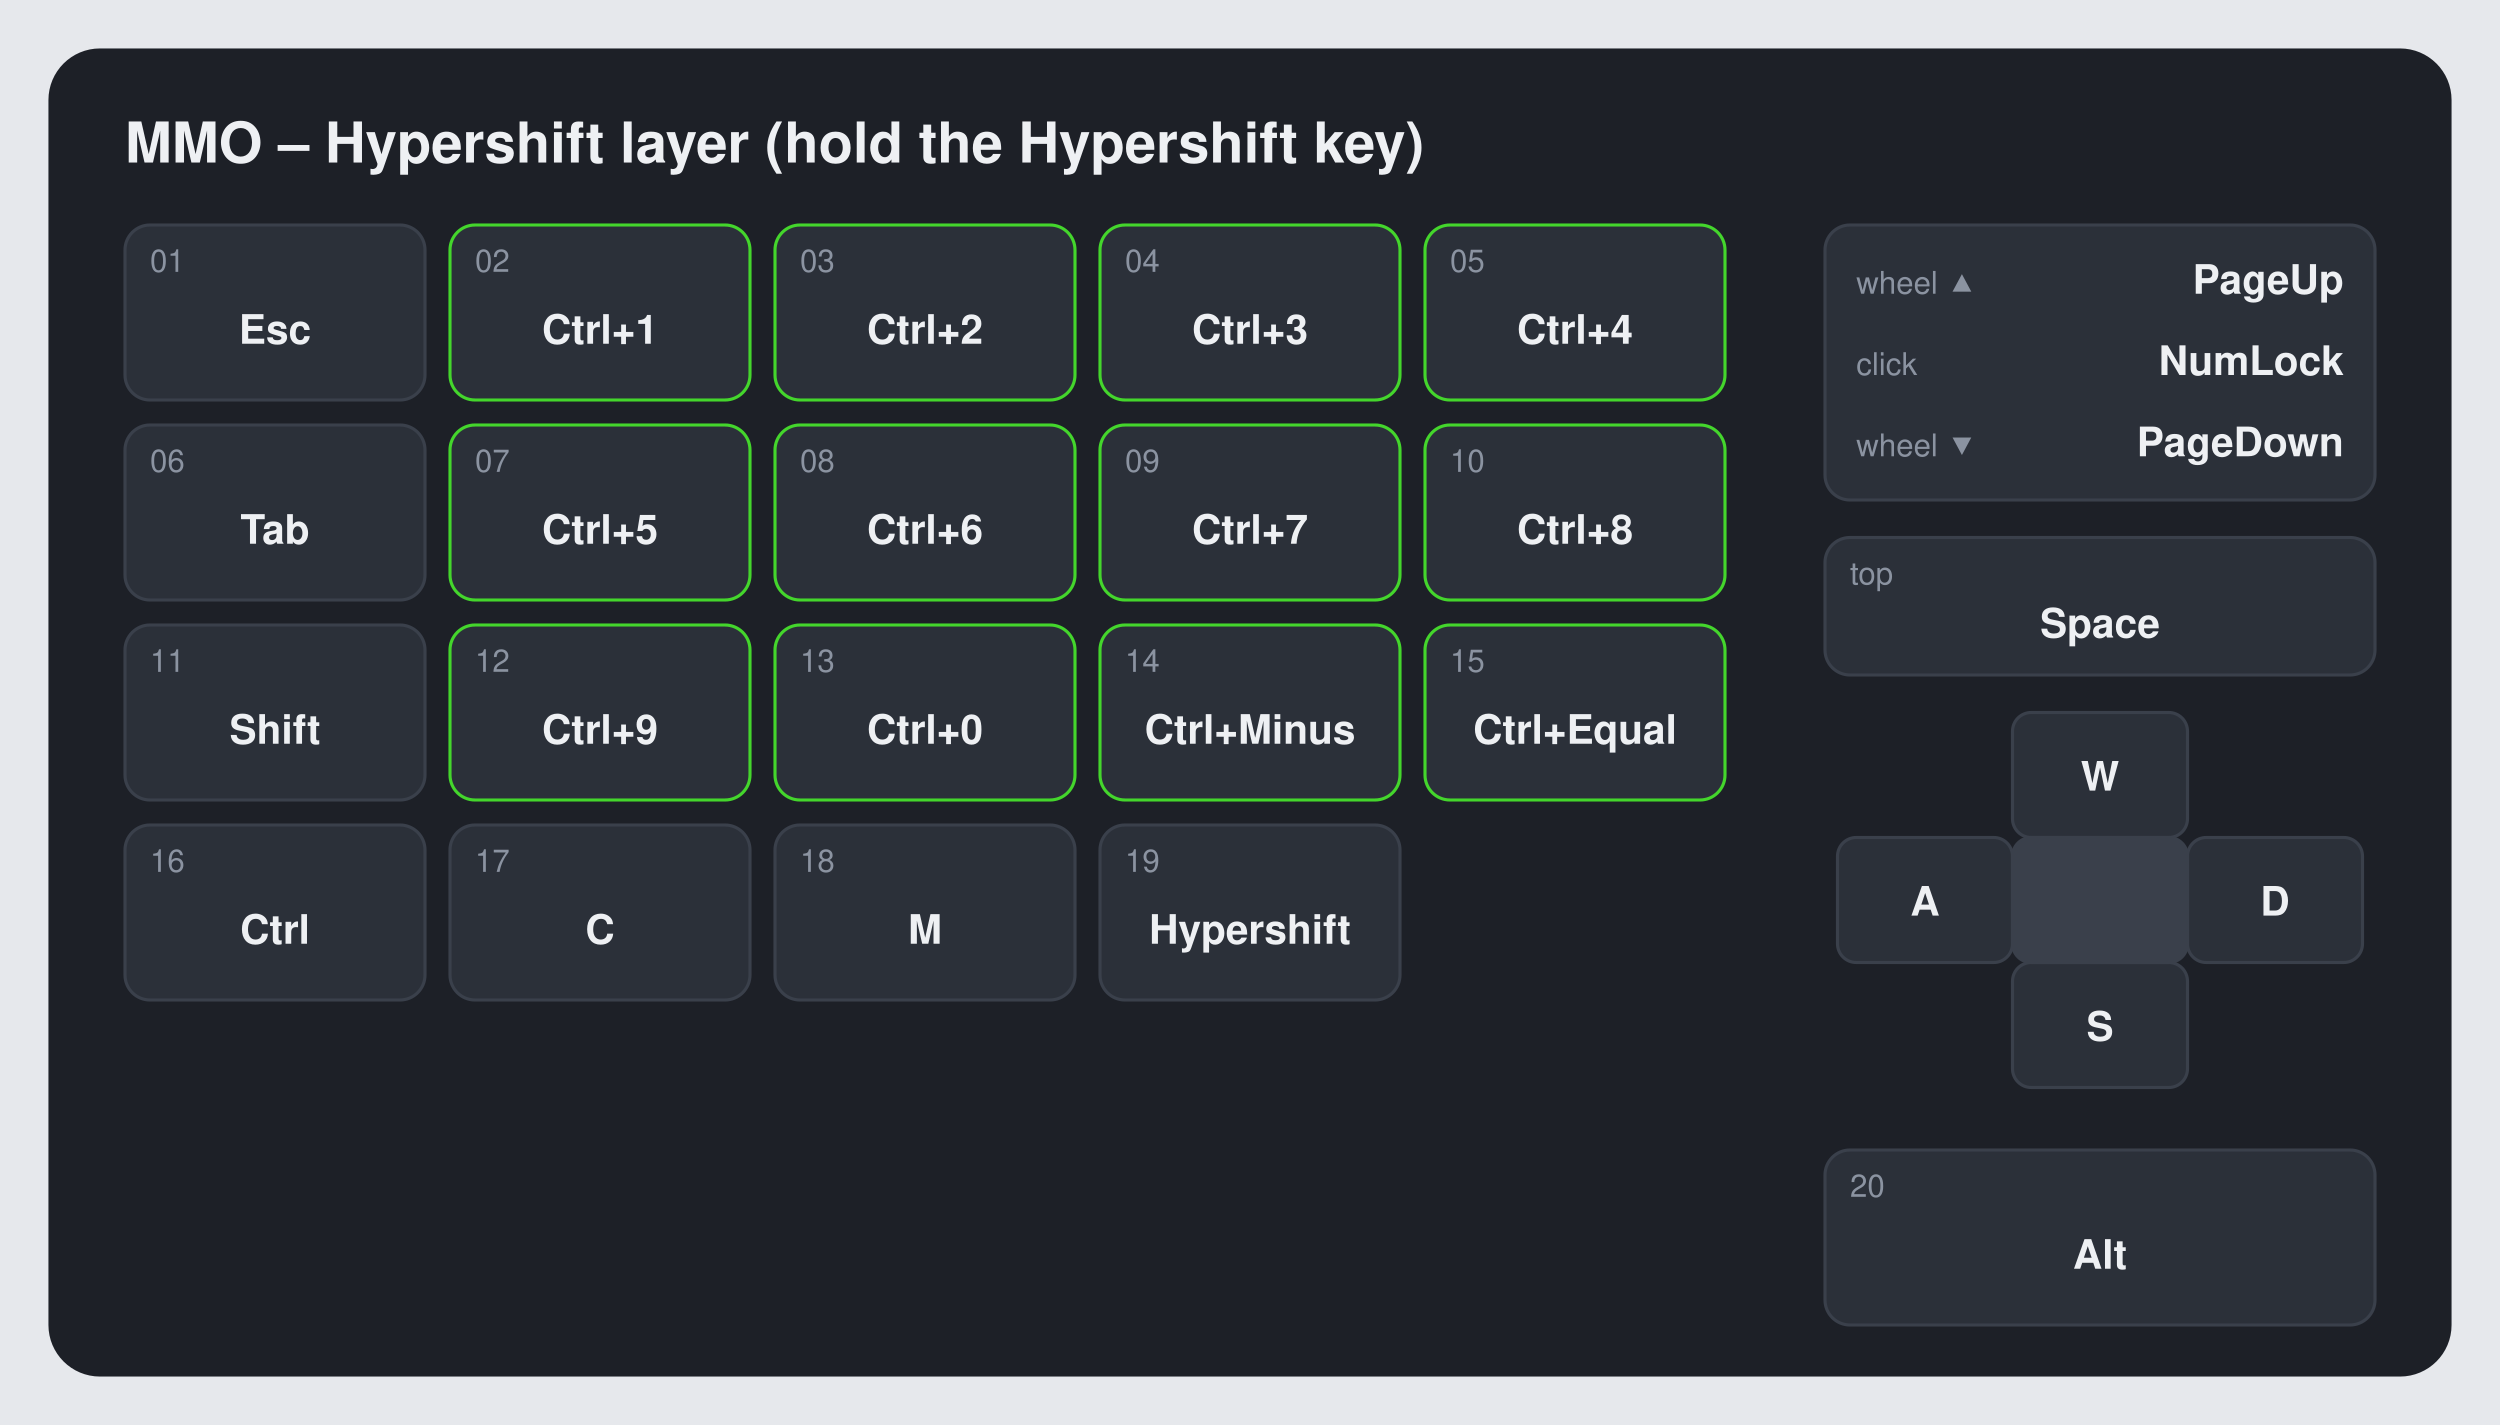
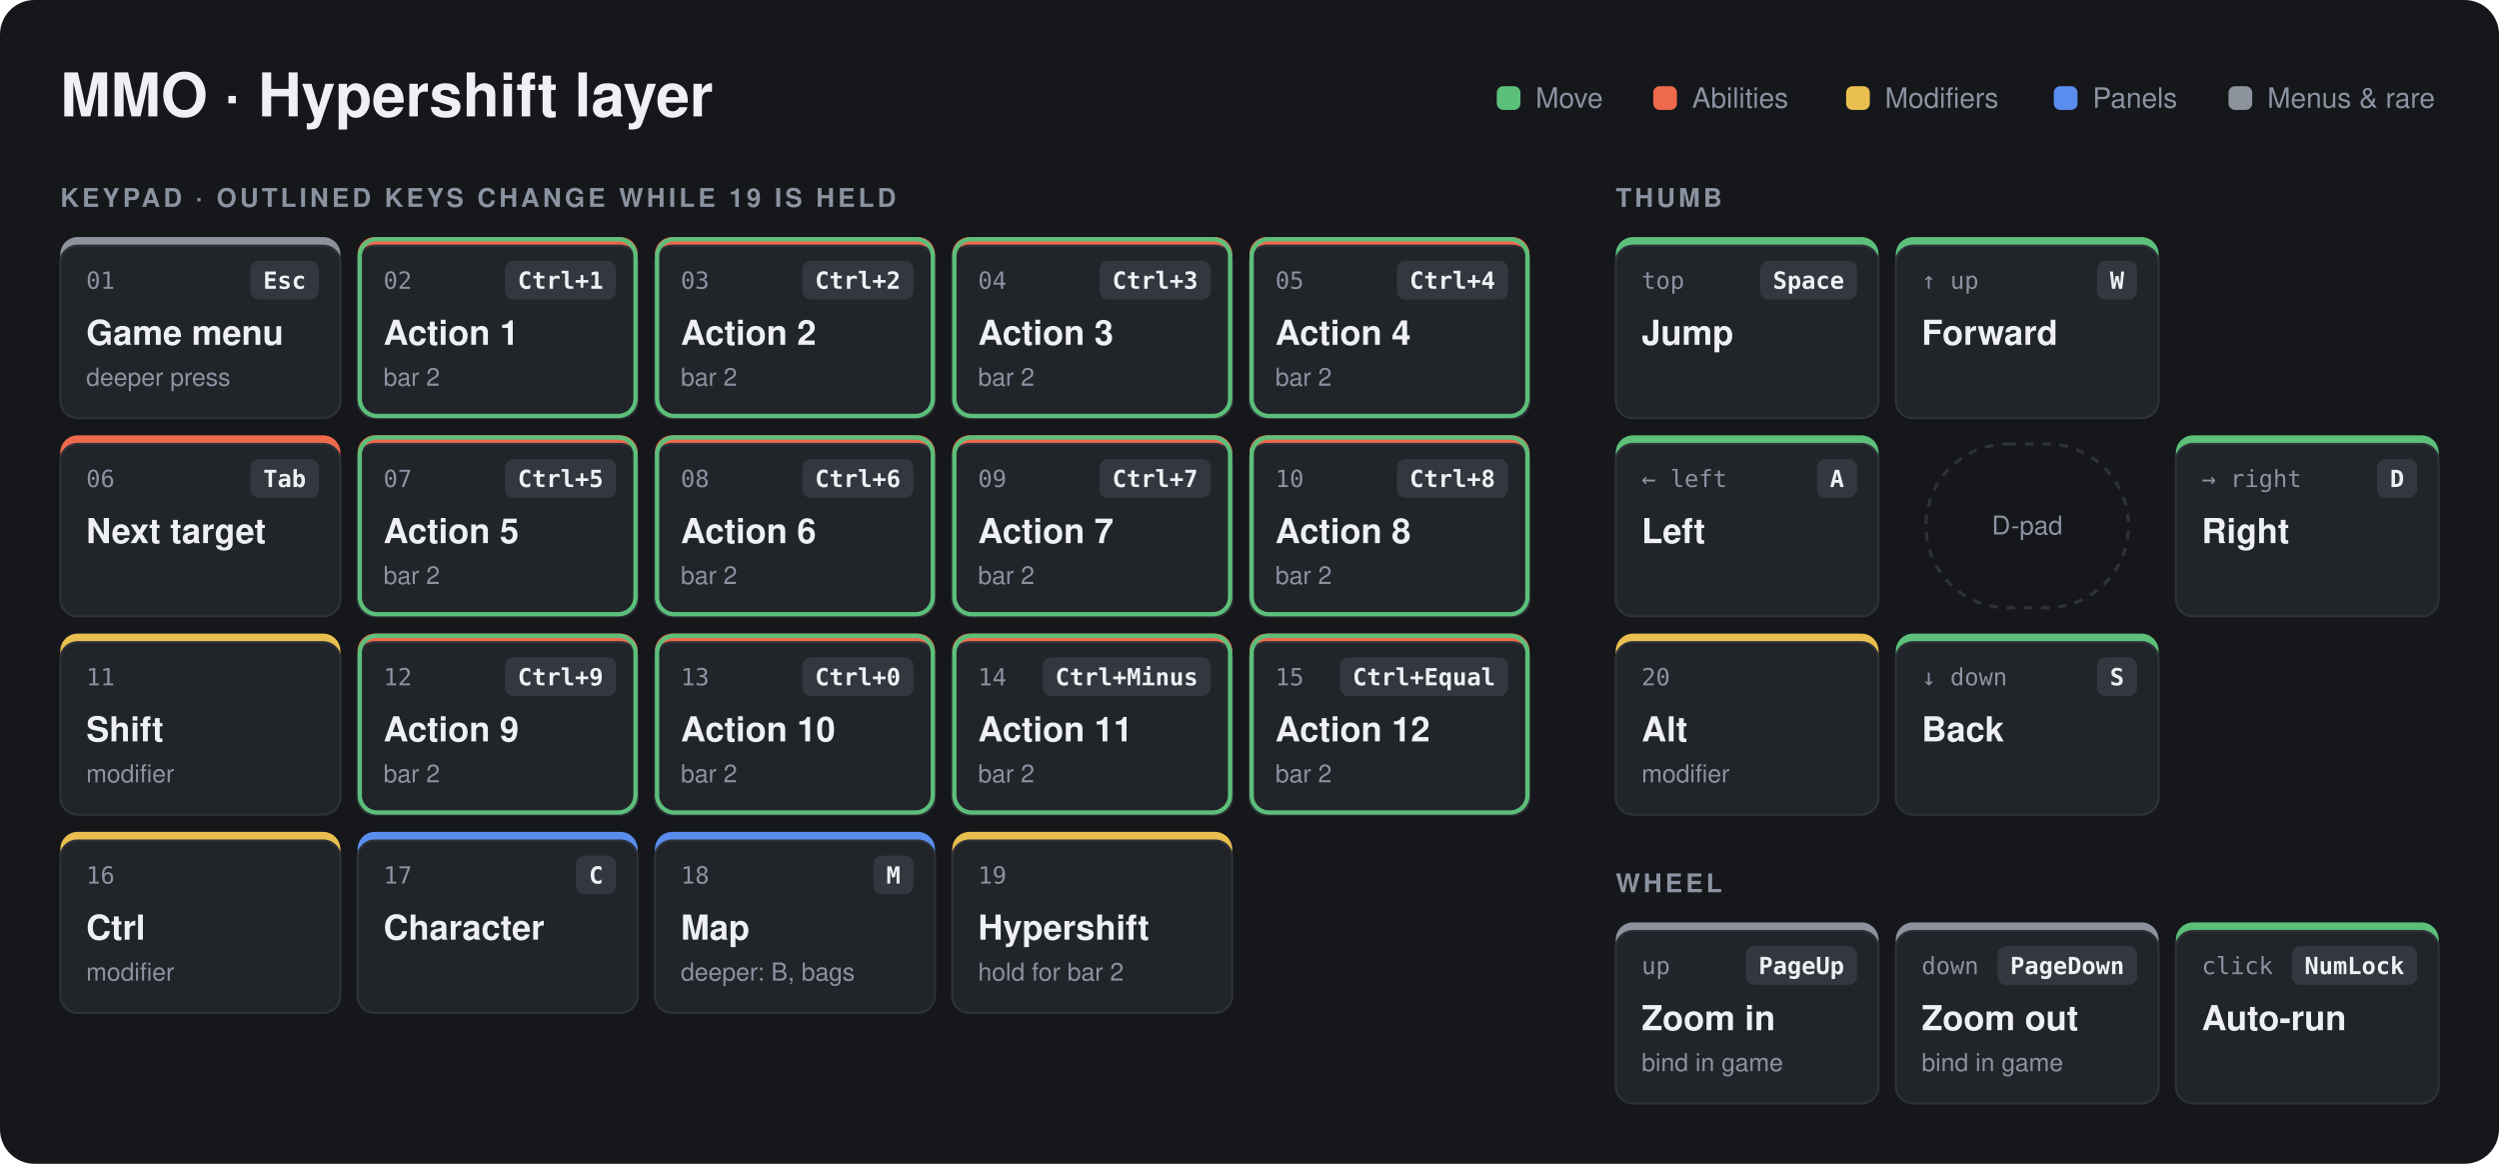
- <svg xmlns="http://www.w3.org/2000/svg" width="800" height="456" viewBox="0 0 800 456" font-family="Helvetica, Arial, sans-serif">
-   <rect x="0" y="0" width="800" height="456" rx="0" fill="#e6e8ec" stroke="#e6e8ec" />
-   <rect x="16" y="16" width="768" height="424" rx="16" fill="#1d2027" stroke="#1d2027" />
-   <text x="40" y="52" font-size="18" fill="#eef0f3" text-anchor="start" font-weight="bold">MMO – Hypershift layer (hold the Hypershift key)</text>
-   <rect x="40" y="72" width="96" height="56" rx="8" fill="#2b3039" stroke="#3a404b" />
-   <text x="48" y="87" font-size="10" fill="#8b93a1" text-anchor="start" font-weight="normal">01</text>
-   <text x="88" y="110" font-size="13" fill="#eef0f3" text-anchor="middle" font-weight="bold">Esc</text>
-   <rect x="144" y="72" width="96" height="56" rx="8" fill="#2b3039" stroke="#44d62c" />
-   <text x="152" y="87" font-size="10" fill="#8b93a1" text-anchor="start" font-weight="normal">02</text>
-   <text x="192" y="110" font-size="13" fill="#eef0f3" text-anchor="middle" font-weight="bold">Ctrl+1</text>
-   <rect x="248" y="72" width="96" height="56" rx="8" fill="#2b3039" stroke="#44d62c" />
-   <text x="256" y="87" font-size="10" fill="#8b93a1" text-anchor="start" font-weight="normal">03</text>
-   <text x="296" y="110" font-size="13" fill="#eef0f3" text-anchor="middle" font-weight="bold">Ctrl+2</text>
-   <rect x="352" y="72" width="96" height="56" rx="8" fill="#2b3039" stroke="#44d62c" />
-   <text x="360" y="87" font-size="10" fill="#8b93a1" text-anchor="start" font-weight="normal">04</text>
-   <text x="400" y="110" font-size="13" fill="#eef0f3" text-anchor="middle" font-weight="bold">Ctrl+3</text>
-   <rect x="456" y="72" width="96" height="56" rx="8" fill="#2b3039" stroke="#44d62c" />
-   <text x="464" y="87" font-size="10" fill="#8b93a1" text-anchor="start" font-weight="normal">05</text>
-   <text x="504" y="110" font-size="13" fill="#eef0f3" text-anchor="middle" font-weight="bold">Ctrl+4</text>
-   <rect x="40" y="136" width="96" height="56" rx="8" fill="#2b3039" stroke="#3a404b" />
-   <text x="48" y="151" font-size="10" fill="#8b93a1" text-anchor="start" font-weight="normal">06</text>
-   <text x="88" y="174" font-size="13" fill="#eef0f3" text-anchor="middle" font-weight="bold">Tab</text>
-   <rect x="144" y="136" width="96" height="56" rx="8" fill="#2b3039" stroke="#44d62c" />
-   <text x="152" y="151" font-size="10" fill="#8b93a1" text-anchor="start" font-weight="normal">07</text>
-   <text x="192" y="174" font-size="13" fill="#eef0f3" text-anchor="middle" font-weight="bold">Ctrl+5</text>
-   <rect x="248" y="136" width="96" height="56" rx="8" fill="#2b3039" stroke="#44d62c" />
-   <text x="256" y="151" font-size="10" fill="#8b93a1" text-anchor="start" font-weight="normal">08</text>
-   <text x="296" y="174" font-size="13" fill="#eef0f3" text-anchor="middle" font-weight="bold">Ctrl+6</text>
-   <rect x="352" y="136" width="96" height="56" rx="8" fill="#2b3039" stroke="#44d62c" />
-   <text x="360" y="151" font-size="10" fill="#8b93a1" text-anchor="start" font-weight="normal">09</text>
-   <text x="400" y="174" font-size="13" fill="#eef0f3" text-anchor="middle" font-weight="bold">Ctrl+7</text>
-   <rect x="456" y="136" width="96" height="56" rx="8" fill="#2b3039" stroke="#44d62c" />
-   <text x="464" y="151" font-size="10" fill="#8b93a1" text-anchor="start" font-weight="normal">10</text>
-   <text x="504" y="174" font-size="13" fill="#eef0f3" text-anchor="middle" font-weight="bold">Ctrl+8</text>
-   <rect x="40" y="200" width="96" height="56" rx="8" fill="#2b3039" stroke="#3a404b" />
-   <text x="48" y="215" font-size="10" fill="#8b93a1" text-anchor="start" font-weight="normal">11</text>
-   <text x="88" y="238" font-size="13" fill="#eef0f3" text-anchor="middle" font-weight="bold">Shift</text>
-   <rect x="144" y="200" width="96" height="56" rx="8" fill="#2b3039" stroke="#44d62c" />
-   <text x="152" y="215" font-size="10" fill="#8b93a1" text-anchor="start" font-weight="normal">12</text>
-   <text x="192" y="238" font-size="13" fill="#eef0f3" text-anchor="middle" font-weight="bold">Ctrl+9</text>
-   <rect x="248" y="200" width="96" height="56" rx="8" fill="#2b3039" stroke="#44d62c" />
-   <text x="256" y="215" font-size="10" fill="#8b93a1" text-anchor="start" font-weight="normal">13</text>
-   <text x="296" y="238" font-size="13" fill="#eef0f3" text-anchor="middle" font-weight="bold">Ctrl+0</text>
-   <rect x="352" y="200" width="96" height="56" rx="8" fill="#2b3039" stroke="#44d62c" />
-   <text x="360" y="215" font-size="10" fill="#8b93a1" text-anchor="start" font-weight="normal">14</text>
-   <text x="400" y="238" font-size="13" fill="#eef0f3" text-anchor="middle" font-weight="bold">Ctrl+Minus</text>
-   <rect x="456" y="200" width="96" height="56" rx="8" fill="#2b3039" stroke="#44d62c" />
-   <text x="464" y="215" font-size="10" fill="#8b93a1" text-anchor="start" font-weight="normal">15</text>
-   <text x="504" y="238" font-size="13" fill="#eef0f3" text-anchor="middle" font-weight="bold">Ctrl+Equal</text>
-   <rect x="40" y="264" width="96" height="56" rx="8" fill="#2b3039" stroke="#3a404b" />
-   <text x="48" y="279" font-size="10" fill="#8b93a1" text-anchor="start" font-weight="normal">16</text>
-   <text x="88" y="302" font-size="13" fill="#eef0f3" text-anchor="middle" font-weight="bold">Ctrl</text>
-   <rect x="144" y="264" width="96" height="56" rx="8" fill="#2b3039" stroke="#3a404b" />
-   <text x="152" y="279" font-size="10" fill="#8b93a1" text-anchor="start" font-weight="normal">17</text>
-   <text x="192" y="302" font-size="13" fill="#eef0f3" text-anchor="middle" font-weight="bold">C</text>
-   <rect x="248" y="264" width="96" height="56" rx="8" fill="#2b3039" stroke="#3a404b" />
-   <text x="256" y="279" font-size="10" fill="#8b93a1" text-anchor="start" font-weight="normal">18</text>
-   <text x="296" y="302" font-size="13" fill="#eef0f3" text-anchor="middle" font-weight="bold">M</text>
-   <rect x="352" y="264" width="96" height="56" rx="8" fill="#2b3039" stroke="#3a404b" />
-   <text x="360" y="279" font-size="10" fill="#8b93a1" text-anchor="start" font-weight="normal">19</text>
-   <text x="400" y="302" font-size="13" fill="#eef0f3" text-anchor="middle" font-weight="bold">Hypershift</text>
-   <rect x="584" y="72" width="176" height="88" rx="8" fill="#2b3039" stroke="#3a404b" />
-   <text x="594" y="94" font-size="10" fill="#8b93a1" text-anchor="start" font-weight="normal">wheel ▲</text>
-   <text x="750" y="94" font-size="13" fill="#eef0f3" text-anchor="end" font-weight="bold">PageUp</text>
-   <text x="594" y="120" font-size="10" fill="#8b93a1" text-anchor="start" font-weight="normal">click</text>
-   <text x="750" y="120" font-size="13" fill="#eef0f3" text-anchor="end" font-weight="bold">NumLock</text>
-   <text x="594" y="146" font-size="10" fill="#8b93a1" text-anchor="start" font-weight="normal">wheel ▼</text>
-   <text x="750" y="146" font-size="13" fill="#eef0f3" text-anchor="end" font-weight="bold">PageDown</text>
-   <rect x="584" y="172" width="176" height="44" rx="8" fill="#2b3039" stroke="#3a404b" />
-   <text x="592" y="187" font-size="10" fill="#8b93a1" text-anchor="start" font-weight="normal">top</text>
-   <text x="672" y="204" font-size="13" fill="#eef0f3" text-anchor="middle" font-weight="bold">Space</text>
-   <rect x="644" y="228" width="56" height="40" rx="6" fill="#2b3039" stroke="#3a404b" />
-   <text x="672" y="253" font-size="13" fill="#eef0f3" text-anchor="middle" font-weight="bold">W</text>
-   <rect x="588" y="268" width="56" height="40" rx="6" fill="#2b3039" stroke="#3a404b" />
-   <text x="616" y="293" font-size="13" fill="#eef0f3" text-anchor="middle" font-weight="bold">A</text>
-   <rect x="700" y="268" width="56" height="40" rx="6" fill="#2b3039" stroke="#3a404b" />
-   <text x="728" y="293" font-size="13" fill="#eef0f3" text-anchor="middle" font-weight="bold">D</text>
-   <rect x="644" y="308" width="56" height="40" rx="6" fill="#2b3039" stroke="#3a404b" />
-   <text x="672" y="333" font-size="13" fill="#eef0f3" text-anchor="middle" font-weight="bold">S</text>
-   <rect x="644" y="268" width="56" height="40" rx="6" fill="#3a404b" stroke="#3a404b" />
-   <rect x="584" y="368" width="176" height="56" rx="8" fill="#2b3039" stroke="#3a404b" />
-   <text x="592" y="383" font-size="10" fill="#8b93a1" text-anchor="start" font-weight="normal">20</text>
-   <text x="672" y="406" font-size="13" fill="#eef0f3" text-anchor="middle" font-weight="bold">Alt</text>
+ <svg xmlns="http://www.w3.org/2000/svg" width="1160" height="540" viewBox="0 0 1160 540" font-family="-apple-system, BlinkMacSystemFont, Segoe UI, Helvetica, Arial, sans-serif">
+   <rect x="0" y="0" width="1160" height="540" rx="16" fill="#15171b" stroke="none" stroke-width="1" />
+   <text x="28" y="54" font-size="28" fill="#eef0f3" text-anchor="start" font-weight="bold">MMO · Hypershift layer</text>
+   <text x="1052.44" y="50" font-size="13" fill="#8b93a1" text-anchor="start" font-weight="normal">Menus &amp; rare</text>
+   <rect x="1034.44" y="40" width="11" height="11" rx="3" fill="#8d939c" stroke="none" stroke-width="1" />
+   <text x="971.36" y="50" font-size="13" fill="#8b93a1" text-anchor="start" font-weight="normal">Panels</text>
+   <rect x="953.36" y="40" width="11" height="11" rx="3" fill="#5b8def" stroke="none" stroke-width="1" />
+   <text x="874.94" y="50" font-size="13" fill="#8b93a1" text-anchor="start" font-weight="normal">Modifiers</text>
+   <rect x="856.94" y="40" width="11" height="11" rx="3" fill="#e9bf4f" stroke="none" stroke-width="1" />
+   <text x="785.41" y="50" font-size="13" fill="#8b93a1" text-anchor="start" font-weight="normal">Abilities</text>
+   <rect x="767.41" y="40" width="11" height="11" rx="3" fill="#ef6a4c" stroke="none" stroke-width="1" />
+   <text x="712.78" y="50" font-size="13" fill="#8b93a1" text-anchor="start" font-weight="normal">Move</text>
+   <rect x="694.78" y="40" width="11" height="11" rx="3" fill="#5cbf7a" stroke="none" stroke-width="1" />
+   <text x="28" y="96" font-size="12" fill="#8b93a1" text-anchor="start" font-weight="bold" letter-spacing="1.5">KEYPAD · OUTLINED KEYS CHANGE WHILE 19 IS HELD</text>
+   <text x="750" y="96" font-size="12" fill="#8b93a1" text-anchor="start" font-weight="bold" letter-spacing="1.5">THUMB</text>
+   <text x="750" y="414" font-size="12" fill="#8b93a1" text-anchor="start" font-weight="bold" letter-spacing="1.5">WHEEL</text>
+   <rect x="28" y="110" width="130" height="84" rx="8" fill="#8d939c" stroke="none" stroke-width="1" />
+   <rect x="28" y="114" width="130" height="80" rx="8" fill="#212429" stroke="#2e3238" stroke-width="1" />
+   <text x="40" y="134" font-size="11" fill="#8b93a1" text-anchor="start" font-weight="normal" font-family="ui-monospace, SFMono-Regular, Menlo, Consolas, monospace">01</text>
+   <rect x="116.2" y="121" width="31.8" height="18" rx="4" fill="#33373f" stroke="none" stroke-width="1" />
+   <text x="132.1" y="134" font-size="11" fill="#eef0f3" text-anchor="middle" font-weight="bold" font-family="ui-monospace, SFMono-Regular, Menlo, Consolas, monospace">Esc</text>
+   <text x="40" y="160" font-size="16" fill="#eef0f3" text-anchor="start" font-weight="bold">Game menu</text>
+   <text x="40" y="179" font-size="11.5" fill="#8b93a1" text-anchor="start" font-weight="normal">deeper press</text>
+   <rect x="166" y="110" width="130" height="84" rx="8" fill="#ef6a4c" stroke="none" stroke-width="1" />
+   <rect x="166" y="114" width="130" height="80" rx="8" fill="#212429" stroke="#2e3238" stroke-width="1" />
+   <text x="178" y="134" font-size="11" fill="#8b93a1" text-anchor="start" font-weight="normal" font-family="ui-monospace, SFMono-Regular, Menlo, Consolas, monospace">02</text>
+   <rect x="167" y="111" width="128" height="82" rx="8" fill="none" stroke="#5cbf7a" stroke-width="2" />
+   <rect x="234.4" y="121" width="51.6" height="18" rx="4" fill="#33373f" stroke="none" stroke-width="1" />
+   <text x="260.2" y="134" font-size="11" fill="#eef0f3" text-anchor="middle" font-weight="bold" font-family="ui-monospace, SFMono-Regular, Menlo, Consolas, monospace">Ctrl+1</text>
+   <text x="178" y="160" font-size="16" fill="#eef0f3" text-anchor="start" font-weight="bold">Action 1</text>
+   <text x="178" y="179" font-size="11.5" fill="#8b93a1" text-anchor="start" font-weight="normal">bar 2</text>
+   <rect x="304" y="110" width="130" height="84" rx="8" fill="#ef6a4c" stroke="none" stroke-width="1" />
+   <rect x="304" y="114" width="130" height="80" rx="8" fill="#212429" stroke="#2e3238" stroke-width="1" />
+   <text x="316" y="134" font-size="11" fill="#8b93a1" text-anchor="start" font-weight="normal" font-family="ui-monospace, SFMono-Regular, Menlo, Consolas, monospace">03</text>
+   <rect x="305" y="111" width="128" height="82" rx="8" fill="none" stroke="#5cbf7a" stroke-width="2" />
+   <rect x="372.4" y="121" width="51.6" height="18" rx="4" fill="#33373f" stroke="none" stroke-width="1" />
+   <text x="398.2" y="134" font-size="11" fill="#eef0f3" text-anchor="middle" font-weight="bold" font-family="ui-monospace, SFMono-Regular, Menlo, Consolas, monospace">Ctrl+2</text>
+   <text x="316" y="160" font-size="16" fill="#eef0f3" text-anchor="start" font-weight="bold">Action 2</text>
+   <text x="316" y="179" font-size="11.5" fill="#8b93a1" text-anchor="start" font-weight="normal">bar 2</text>
+   <rect x="442" y="110" width="130" height="84" rx="8" fill="#ef6a4c" stroke="none" stroke-width="1" />
+   <rect x="442" y="114" width="130" height="80" rx="8" fill="#212429" stroke="#2e3238" stroke-width="1" />
+   <text x="454" y="134" font-size="11" fill="#8b93a1" text-anchor="start" font-weight="normal" font-family="ui-monospace, SFMono-Regular, Menlo, Consolas, monospace">04</text>
+   <rect x="443" y="111" width="128" height="82" rx="8" fill="none" stroke="#5cbf7a" stroke-width="2" />
+   <rect x="510.4" y="121" width="51.6" height="18" rx="4" fill="#33373f" stroke="none" stroke-width="1" />
+   <text x="536.2" y="134" font-size="11" fill="#eef0f3" text-anchor="middle" font-weight="bold" font-family="ui-monospace, SFMono-Regular, Menlo, Consolas, monospace">Ctrl+3</text>
+   <text x="454" y="160" font-size="16" fill="#eef0f3" text-anchor="start" font-weight="bold">Action 3</text>
+   <text x="454" y="179" font-size="11.5" fill="#8b93a1" text-anchor="start" font-weight="normal">bar 2</text>
+   <rect x="580" y="110" width="130" height="84" rx="8" fill="#ef6a4c" stroke="none" stroke-width="1" />
+   <rect x="580" y="114" width="130" height="80" rx="8" fill="#212429" stroke="#2e3238" stroke-width="1" />
+   <text x="592" y="134" font-size="11" fill="#8b93a1" text-anchor="start" font-weight="normal" font-family="ui-monospace, SFMono-Regular, Menlo, Consolas, monospace">05</text>
+   <rect x="581" y="111" width="128" height="82" rx="8" fill="none" stroke="#5cbf7a" stroke-width="2" />
+   <rect x="648.4" y="121" width="51.6" height="18" rx="4" fill="#33373f" stroke="none" stroke-width="1" />
+   <text x="674.2" y="134" font-size="11" fill="#eef0f3" text-anchor="middle" font-weight="bold" font-family="ui-monospace, SFMono-Regular, Menlo, Consolas, monospace">Ctrl+4</text>
+   <text x="592" y="160" font-size="16" fill="#eef0f3" text-anchor="start" font-weight="bold">Action 4</text>
+   <text x="592" y="179" font-size="11.5" fill="#8b93a1" text-anchor="start" font-weight="normal">bar 2</text>
+   <rect x="28" y="202" width="130" height="84" rx="8" fill="#ef6a4c" stroke="none" stroke-width="1" />
+   <rect x="28" y="206" width="130" height="80" rx="8" fill="#212429" stroke="#2e3238" stroke-width="1" />
+   <text x="40" y="226" font-size="11" fill="#8b93a1" text-anchor="start" font-weight="normal" font-family="ui-monospace, SFMono-Regular, Menlo, Consolas, monospace">06</text>
+   <rect x="116.2" y="213" width="31.8" height="18" rx="4" fill="#33373f" stroke="none" stroke-width="1" />
+   <text x="132.1" y="226" font-size="11" fill="#eef0f3" text-anchor="middle" font-weight="bold" font-family="ui-monospace, SFMono-Regular, Menlo, Consolas, monospace">Tab</text>
+   <text x="40" y="252" font-size="16" fill="#eef0f3" text-anchor="start" font-weight="bold">Next target</text>
+   <rect x="166" y="202" width="130" height="84" rx="8" fill="#ef6a4c" stroke="none" stroke-width="1" />
+   <rect x="166" y="206" width="130" height="80" rx="8" fill="#212429" stroke="#2e3238" stroke-width="1" />
+   <text x="178" y="226" font-size="11" fill="#8b93a1" text-anchor="start" font-weight="normal" font-family="ui-monospace, SFMono-Regular, Menlo, Consolas, monospace">07</text>
+   <rect x="167" y="203" width="128" height="82" rx="8" fill="none" stroke="#5cbf7a" stroke-width="2" />
+   <rect x="234.4" y="213" width="51.6" height="18" rx="4" fill="#33373f" stroke="none" stroke-width="1" />
+   <text x="260.2" y="226" font-size="11" fill="#eef0f3" text-anchor="middle" font-weight="bold" font-family="ui-monospace, SFMono-Regular, Menlo, Consolas, monospace">Ctrl+5</text>
+   <text x="178" y="252" font-size="16" fill="#eef0f3" text-anchor="start" font-weight="bold">Action 5</text>
+   <text x="178" y="271" font-size="11.5" fill="#8b93a1" text-anchor="start" font-weight="normal">bar 2</text>
+   <rect x="304" y="202" width="130" height="84" rx="8" fill="#ef6a4c" stroke="none" stroke-width="1" />
+   <rect x="304" y="206" width="130" height="80" rx="8" fill="#212429" stroke="#2e3238" stroke-width="1" />
+   <text x="316" y="226" font-size="11" fill="#8b93a1" text-anchor="start" font-weight="normal" font-family="ui-monospace, SFMono-Regular, Menlo, Consolas, monospace">08</text>
+   <rect x="305" y="203" width="128" height="82" rx="8" fill="none" stroke="#5cbf7a" stroke-width="2" />
+   <rect x="372.4" y="213" width="51.6" height="18" rx="4" fill="#33373f" stroke="none" stroke-width="1" />
+   <text x="398.2" y="226" font-size="11" fill="#eef0f3" text-anchor="middle" font-weight="bold" font-family="ui-monospace, SFMono-Regular, Menlo, Consolas, monospace">Ctrl+6</text>
+   <text x="316" y="252" font-size="16" fill="#eef0f3" text-anchor="start" font-weight="bold">Action 6</text>
+   <text x="316" y="271" font-size="11.5" fill="#8b93a1" text-anchor="start" font-weight="normal">bar 2</text>
+   <rect x="442" y="202" width="130" height="84" rx="8" fill="#ef6a4c" stroke="none" stroke-width="1" />
+   <rect x="442" y="206" width="130" height="80" rx="8" fill="#212429" stroke="#2e3238" stroke-width="1" />
+   <text x="454" y="226" font-size="11" fill="#8b93a1" text-anchor="start" font-weight="normal" font-family="ui-monospace, SFMono-Regular, Menlo, Consolas, monospace">09</text>
+   <rect x="443" y="203" width="128" height="82" rx="8" fill="none" stroke="#5cbf7a" stroke-width="2" />
+   <rect x="510.4" y="213" width="51.6" height="18" rx="4" fill="#33373f" stroke="none" stroke-width="1" />
+   <text x="536.2" y="226" font-size="11" fill="#eef0f3" text-anchor="middle" font-weight="bold" font-family="ui-monospace, SFMono-Regular, Menlo, Consolas, monospace">Ctrl+7</text>
+   <text x="454" y="252" font-size="16" fill="#eef0f3" text-anchor="start" font-weight="bold">Action 7</text>
+   <text x="454" y="271" font-size="11.5" fill="#8b93a1" text-anchor="start" font-weight="normal">bar 2</text>
+   <rect x="580" y="202" width="130" height="84" rx="8" fill="#ef6a4c" stroke="none" stroke-width="1" />
+   <rect x="580" y="206" width="130" height="80" rx="8" fill="#212429" stroke="#2e3238" stroke-width="1" />
+   <text x="592" y="226" font-size="11" fill="#8b93a1" text-anchor="start" font-weight="normal" font-family="ui-monospace, SFMono-Regular, Menlo, Consolas, monospace">10</text>
+   <rect x="581" y="203" width="128" height="82" rx="8" fill="none" stroke="#5cbf7a" stroke-width="2" />
+   <rect x="648.4" y="213" width="51.6" height="18" rx="4" fill="#33373f" stroke="none" stroke-width="1" />
+   <text x="674.2" y="226" font-size="11" fill="#eef0f3" text-anchor="middle" font-weight="bold" font-family="ui-monospace, SFMono-Regular, Menlo, Consolas, monospace">Ctrl+8</text>
+   <text x="592" y="252" font-size="16" fill="#eef0f3" text-anchor="start" font-weight="bold">Action 8</text>
+   <text x="592" y="271" font-size="11.5" fill="#8b93a1" text-anchor="start" font-weight="normal">bar 2</text>
+   <rect x="28" y="294" width="130" height="84" rx="8" fill="#e9bf4f" stroke="none" stroke-width="1" />
+   <rect x="28" y="298" width="130" height="80" rx="8" fill="#212429" stroke="#2e3238" stroke-width="1" />
+   <text x="40" y="318" font-size="11" fill="#8b93a1" text-anchor="start" font-weight="normal" font-family="ui-monospace, SFMono-Regular, Menlo, Consolas, monospace">11</text>
+   <text x="40" y="344" font-size="16" fill="#eef0f3" text-anchor="start" font-weight="bold">Shift</text>
+   <text x="40" y="363" font-size="11.5" fill="#8b93a1" text-anchor="start" font-weight="normal">modifier</text>
+   <rect x="166" y="294" width="130" height="84" rx="8" fill="#ef6a4c" stroke="none" stroke-width="1" />
+   <rect x="166" y="298" width="130" height="80" rx="8" fill="#212429" stroke="#2e3238" stroke-width="1" />
+   <text x="178" y="318" font-size="11" fill="#8b93a1" text-anchor="start" font-weight="normal" font-family="ui-monospace, SFMono-Regular, Menlo, Consolas, monospace">12</text>
+   <rect x="167" y="295" width="128" height="82" rx="8" fill="none" stroke="#5cbf7a" stroke-width="2" />
+   <rect x="234.4" y="305" width="51.6" height="18" rx="4" fill="#33373f" stroke="none" stroke-width="1" />
+   <text x="260.2" y="318" font-size="11" fill="#eef0f3" text-anchor="middle" font-weight="bold" font-family="ui-monospace, SFMono-Regular, Menlo, Consolas, monospace">Ctrl+9</text>
+   <text x="178" y="344" font-size="16" fill="#eef0f3" text-anchor="start" font-weight="bold">Action 9</text>
+   <text x="178" y="363" font-size="11.5" fill="#8b93a1" text-anchor="start" font-weight="normal">bar 2</text>
+   <rect x="304" y="294" width="130" height="84" rx="8" fill="#ef6a4c" stroke="none" stroke-width="1" />
+   <rect x="304" y="298" width="130" height="80" rx="8" fill="#212429" stroke="#2e3238" stroke-width="1" />
+   <text x="316" y="318" font-size="11" fill="#8b93a1" text-anchor="start" font-weight="normal" font-family="ui-monospace, SFMono-Regular, Menlo, Consolas, monospace">13</text>
+   <rect x="305" y="295" width="128" height="82" rx="8" fill="none" stroke="#5cbf7a" stroke-width="2" />
+   <rect x="372.4" y="305" width="51.6" height="18" rx="4" fill="#33373f" stroke="none" stroke-width="1" />
+   <text x="398.2" y="318" font-size="11" fill="#eef0f3" text-anchor="middle" font-weight="bold" font-family="ui-monospace, SFMono-Regular, Menlo, Consolas, monospace">Ctrl+0</text>
+   <text x="316" y="344" font-size="16" fill="#eef0f3" text-anchor="start" font-weight="bold">Action 10</text>
+   <text x="316" y="363" font-size="11.5" fill="#8b93a1" text-anchor="start" font-weight="normal">bar 2</text>
+   <rect x="442" y="294" width="130" height="84" rx="8" fill="#ef6a4c" stroke="none" stroke-width="1" />
+   <rect x="442" y="298" width="130" height="80" rx="8" fill="#212429" stroke="#2e3238" stroke-width="1" />
+   <text x="454" y="318" font-size="11" fill="#8b93a1" text-anchor="start" font-weight="normal" font-family="ui-monospace, SFMono-Regular, Menlo, Consolas, monospace">14</text>
+   <rect x="443" y="295" width="128" height="82" rx="8" fill="none" stroke="#5cbf7a" stroke-width="2" />
+   <rect x="484" y="305" width="78" height="18" rx="4" fill="#33373f" stroke="none" stroke-width="1" />
+   <text x="523" y="318" font-size="11" fill="#eef0f3" text-anchor="middle" font-weight="bold" font-family="ui-monospace, SFMono-Regular, Menlo, Consolas, monospace">Ctrl+Minus</text>
+   <text x="454" y="344" font-size="16" fill="#eef0f3" text-anchor="start" font-weight="bold">Action 11</text>
+   <text x="454" y="363" font-size="11.5" fill="#8b93a1" text-anchor="start" font-weight="normal">bar 2</text>
+   <rect x="580" y="294" width="130" height="84" rx="8" fill="#ef6a4c" stroke="none" stroke-width="1" />
+   <rect x="580" y="298" width="130" height="80" rx="8" fill="#212429" stroke="#2e3238" stroke-width="1" />
+   <text x="592" y="318" font-size="11" fill="#8b93a1" text-anchor="start" font-weight="normal" font-family="ui-monospace, SFMono-Regular, Menlo, Consolas, monospace">15</text>
+   <rect x="581" y="295" width="128" height="82" rx="8" fill="none" stroke="#5cbf7a" stroke-width="2" />
+   <rect x="622" y="305" width="78" height="18" rx="4" fill="#33373f" stroke="none" stroke-width="1" />
+   <text x="661" y="318" font-size="11" fill="#eef0f3" text-anchor="middle" font-weight="bold" font-family="ui-monospace, SFMono-Regular, Menlo, Consolas, monospace">Ctrl+Equal</text>
+   <text x="592" y="344" font-size="16" fill="#eef0f3" text-anchor="start" font-weight="bold">Action 12</text>
+   <text x="592" y="363" font-size="11.5" fill="#8b93a1" text-anchor="start" font-weight="normal">bar 2</text>
+   <rect x="28" y="386" width="130" height="84" rx="8" fill="#e9bf4f" stroke="none" stroke-width="1" />
+   <rect x="28" y="390" width="130" height="80" rx="8" fill="#212429" stroke="#2e3238" stroke-width="1" />
+   <text x="40" y="410" font-size="11" fill="#8b93a1" text-anchor="start" font-weight="normal" font-family="ui-monospace, SFMono-Regular, Menlo, Consolas, monospace">16</text>
+   <text x="40" y="436" font-size="16" fill="#eef0f3" text-anchor="start" font-weight="bold">Ctrl</text>
+   <text x="40" y="455" font-size="11.5" fill="#8b93a1" text-anchor="start" font-weight="normal">modifier</text>
+   <rect x="166" y="386" width="130" height="84" rx="8" fill="#5b8def" stroke="none" stroke-width="1" />
+   <rect x="166" y="390" width="130" height="80" rx="8" fill="#212429" stroke="#2e3238" stroke-width="1" />
+   <text x="178" y="410" font-size="11" fill="#8b93a1" text-anchor="start" font-weight="normal" font-family="ui-monospace, SFMono-Regular, Menlo, Consolas, monospace">17</text>
+   <rect x="267.4" y="397" width="18.6" height="18" rx="4" fill="#33373f" stroke="none" stroke-width="1" />
+   <text x="276.7" y="410" font-size="11" fill="#eef0f3" text-anchor="middle" font-weight="bold" font-family="ui-monospace, SFMono-Regular, Menlo, Consolas, monospace">C</text>
+   <text x="178" y="436" font-size="16" fill="#eef0f3" text-anchor="start" font-weight="bold">Character</text>
+   <rect x="304" y="386" width="130" height="84" rx="8" fill="#5b8def" stroke="none" stroke-width="1" />
+   <rect x="304" y="390" width="130" height="80" rx="8" fill="#212429" stroke="#2e3238" stroke-width="1" />
+   <text x="316" y="410" font-size="11" fill="#8b93a1" text-anchor="start" font-weight="normal" font-family="ui-monospace, SFMono-Regular, Menlo, Consolas, monospace">18</text>
+   <rect x="405.4" y="397" width="18.6" height="18" rx="4" fill="#33373f" stroke="none" stroke-width="1" />
+   <text x="414.7" y="410" font-size="11" fill="#eef0f3" text-anchor="middle" font-weight="bold" font-family="ui-monospace, SFMono-Regular, Menlo, Consolas, monospace">M</text>
+   <text x="316" y="436" font-size="16" fill="#eef0f3" text-anchor="start" font-weight="bold">Map</text>
+   <text x="316" y="455" font-size="11.5" fill="#8b93a1" text-anchor="start" font-weight="normal">deeper: B, bags</text>
+   <rect x="442" y="386" width="130" height="84" rx="8" fill="#e9bf4f" stroke="none" stroke-width="1" />
+   <rect x="442" y="390" width="130" height="80" rx="8" fill="#212429" stroke="#2e3238" stroke-width="1" />
+   <text x="454" y="410" font-size="11" fill="#8b93a1" text-anchor="start" font-weight="normal" font-family="ui-monospace, SFMono-Regular, Menlo, Consolas, monospace">19</text>
+   <text x="454" y="436" font-size="16" fill="#eef0f3" text-anchor="start" font-weight="bold">Hypershift</text>
+   <text x="454" y="455" font-size="11.5" fill="#8b93a1" text-anchor="start" font-weight="normal">hold for bar 2</text>
+   <rect x="750" y="110" width="122" height="84" rx="8" fill="#5cbf7a" stroke="none" stroke-width="1" />
+   <rect x="750" y="114" width="122" height="80" rx="8" fill="#212429" stroke="#2e3238" stroke-width="1" />
+   <text x="762" y="134" font-size="11" fill="#8b93a1" text-anchor="start" font-weight="normal" font-family="ui-monospace, SFMono-Regular, Menlo, Consolas, monospace">top</text>
+   <rect x="817" y="121" width="45" height="18" rx="4" fill="#33373f" stroke="none" stroke-width="1" />
+   <text x="839.5" y="134" font-size="11" fill="#eef0f3" text-anchor="middle" font-weight="bold" font-family="ui-monospace, SFMono-Regular, Menlo, Consolas, monospace">Space</text>
+   <text x="762" y="160" font-size="16" fill="#eef0f3" text-anchor="start" font-weight="bold">Jump</text>
+   <rect x="880" y="110" width="122" height="84" rx="8" fill="#5cbf7a" stroke="none" stroke-width="1" />
+   <rect x="880" y="114" width="122" height="80" rx="8" fill="#212429" stroke="#2e3238" stroke-width="1" />
+   <text x="892" y="134" font-size="11" fill="#8b93a1" text-anchor="start" font-weight="normal" font-family="ui-monospace, SFMono-Regular, Menlo, Consolas, monospace">↑ up</text>
+   <rect x="973.4" y="121" width="18.6" height="18" rx="4" fill="#33373f" stroke="none" stroke-width="1" />
+   <text x="982.7" y="134" font-size="11" fill="#eef0f3" text-anchor="middle" font-weight="bold" font-family="ui-monospace, SFMono-Regular, Menlo, Consolas, monospace">W</text>
+   <text x="892" y="160" font-size="16" fill="#eef0f3" text-anchor="start" font-weight="bold">Forward</text>
+   <rect x="750" y="202" width="122" height="84" rx="8" fill="#5cbf7a" stroke="none" stroke-width="1" />
+   <rect x="750" y="206" width="122" height="80" rx="8" fill="#212429" stroke="#2e3238" stroke-width="1" />
+   <text x="762" y="226" font-size="11" fill="#8b93a1" text-anchor="start" font-weight="normal" font-family="ui-monospace, SFMono-Regular, Menlo, Consolas, monospace">← left</text>
+   <rect x="843.4" y="213" width="18.6" height="18" rx="4" fill="#33373f" stroke="none" stroke-width="1" />
+   <text x="852.7" y="226" font-size="11" fill="#eef0f3" text-anchor="middle" font-weight="bold" font-family="ui-monospace, SFMono-Regular, Menlo, Consolas, monospace">A</text>
+   <text x="762" y="252" font-size="16" fill="#eef0f3" text-anchor="start" font-weight="bold">Left</text>
+   <rect x="1010" y="202" width="122" height="84" rx="8" fill="#5cbf7a" stroke="none" stroke-width="1" />
+   <rect x="1010" y="206" width="122" height="80" rx="8" fill="#212429" stroke="#2e3238" stroke-width="1" />
+   <text x="1022" y="226" font-size="11" fill="#8b93a1" text-anchor="start" font-weight="normal" font-family="ui-monospace, SFMono-Regular, Menlo, Consolas, monospace">→ right</text>
+   <rect x="1103.4" y="213" width="18.6" height="18" rx="4" fill="#33373f" stroke="none" stroke-width="1" />
+   <text x="1112.7" y="226" font-size="11" fill="#eef0f3" text-anchor="middle" font-weight="bold" font-family="ui-monospace, SFMono-Regular, Menlo, Consolas, monospace">D</text>
+   <text x="1022" y="252" font-size="16" fill="#eef0f3" text-anchor="start" font-weight="bold">Right</text>
+   <rect x="750" y="294" width="122" height="84" rx="8" fill="#e9bf4f" stroke="none" stroke-width="1" />
+   <rect x="750" y="298" width="122" height="80" rx="8" fill="#212429" stroke="#2e3238" stroke-width="1" />
+   <text x="762" y="318" font-size="11" fill="#8b93a1" text-anchor="start" font-weight="normal" font-family="ui-monospace, SFMono-Regular, Menlo, Consolas, monospace">20</text>
+   <text x="762" y="344" font-size="16" fill="#eef0f3" text-anchor="start" font-weight="bold">Alt</text>
+   <text x="762" y="363" font-size="11.5" fill="#8b93a1" text-anchor="start" font-weight="normal">modifier</text>
+   <rect x="880" y="294" width="122" height="84" rx="8" fill="#5cbf7a" stroke="none" stroke-width="1" />
+   <rect x="880" y="298" width="122" height="80" rx="8" fill="#212429" stroke="#2e3238" stroke-width="1" />
+   <text x="892" y="318" font-size="11" fill="#8b93a1" text-anchor="start" font-weight="normal" font-family="ui-monospace, SFMono-Regular, Menlo, Consolas, monospace">↓ down</text>
+   <rect x="973.4" y="305" width="18.6" height="18" rx="4" fill="#33373f" stroke="none" stroke-width="1" />
+   <text x="982.7" y="318" font-size="11" fill="#eef0f3" text-anchor="middle" font-weight="bold" font-family="ui-monospace, SFMono-Regular, Menlo, Consolas, monospace">S</text>
+   <text x="892" y="344" font-size="16" fill="#eef0f3" text-anchor="start" font-weight="bold">Back</text>
+   <rect x="894" y="206" width="94" height="76" rx="38" fill="none" stroke="#2e3238" stroke-width="1.5" stroke-dasharray="4 4" />
+   <text x="941" y="248" font-size="12" fill="#8b93a1" text-anchor="middle" font-weight="normal">D-pad</text>
+   <rect x="750" y="428" width="122" height="84" rx="8" fill="#8d939c" stroke="none" stroke-width="1" />
+   <rect x="750" y="432" width="122" height="80" rx="8" fill="#212429" stroke="#2e3238" stroke-width="1" />
+   <text x="762" y="452" font-size="11" fill="#8b93a1" text-anchor="start" font-weight="normal" font-family="ui-monospace, SFMono-Regular, Menlo, Consolas, monospace">up</text>
+   <rect x="810.4" y="439" width="51.6" height="18" rx="4" fill="#33373f" stroke="none" stroke-width="1" />
+   <text x="836.2" y="452" font-size="11" fill="#eef0f3" text-anchor="middle" font-weight="bold" font-family="ui-monospace, SFMono-Regular, Menlo, Consolas, monospace">PageUp</text>
+   <text x="762" y="478" font-size="16" fill="#eef0f3" text-anchor="start" font-weight="bold">Zoom in</text>
+   <text x="762" y="497" font-size="11.5" fill="#8b93a1" text-anchor="start" font-weight="normal">bind in game</text>
+   <rect x="880" y="428" width="122" height="84" rx="8" fill="#8d939c" stroke="none" stroke-width="1" />
+   <rect x="880" y="432" width="122" height="80" rx="8" fill="#212429" stroke="#2e3238" stroke-width="1" />
+   <text x="892" y="452" font-size="11" fill="#8b93a1" text-anchor="start" font-weight="normal" font-family="ui-monospace, SFMono-Regular, Menlo, Consolas, monospace">down</text>
+   <rect x="927.2" y="439" width="64.8" height="18" rx="4" fill="#33373f" stroke="none" stroke-width="1" />
+   <text x="959.6" y="452" font-size="11" fill="#eef0f3" text-anchor="middle" font-weight="bold" font-family="ui-monospace, SFMono-Regular, Menlo, Consolas, monospace">PageDown</text>
+   <text x="892" y="478" font-size="16" fill="#eef0f3" text-anchor="start" font-weight="bold">Zoom out</text>
+   <text x="892" y="497" font-size="11.5" fill="#8b93a1" text-anchor="start" font-weight="normal">bind in game</text>
+   <rect x="1010" y="428" width="122" height="84" rx="8" fill="#5cbf7a" stroke="none" stroke-width="1" />
+   <rect x="1010" y="432" width="122" height="80" rx="8" fill="#212429" stroke="#2e3238" stroke-width="1" />
+   <text x="1022" y="452" font-size="11" fill="#8b93a1" text-anchor="start" font-weight="normal" font-family="ui-monospace, SFMono-Regular, Menlo, Consolas, monospace">click</text>
+   <rect x="1063.8" y="439" width="58.2" height="18" rx="4" fill="#33373f" stroke="none" stroke-width="1" />
+   <text x="1092.9" y="452" font-size="11" fill="#eef0f3" text-anchor="middle" font-weight="bold" font-family="ui-monospace, SFMono-Regular, Menlo, Consolas, monospace">NumLock</text>
+   <text x="1022" y="478" font-size="16" fill="#eef0f3" text-anchor="start" font-weight="bold">Auto-run</text>
</svg>
